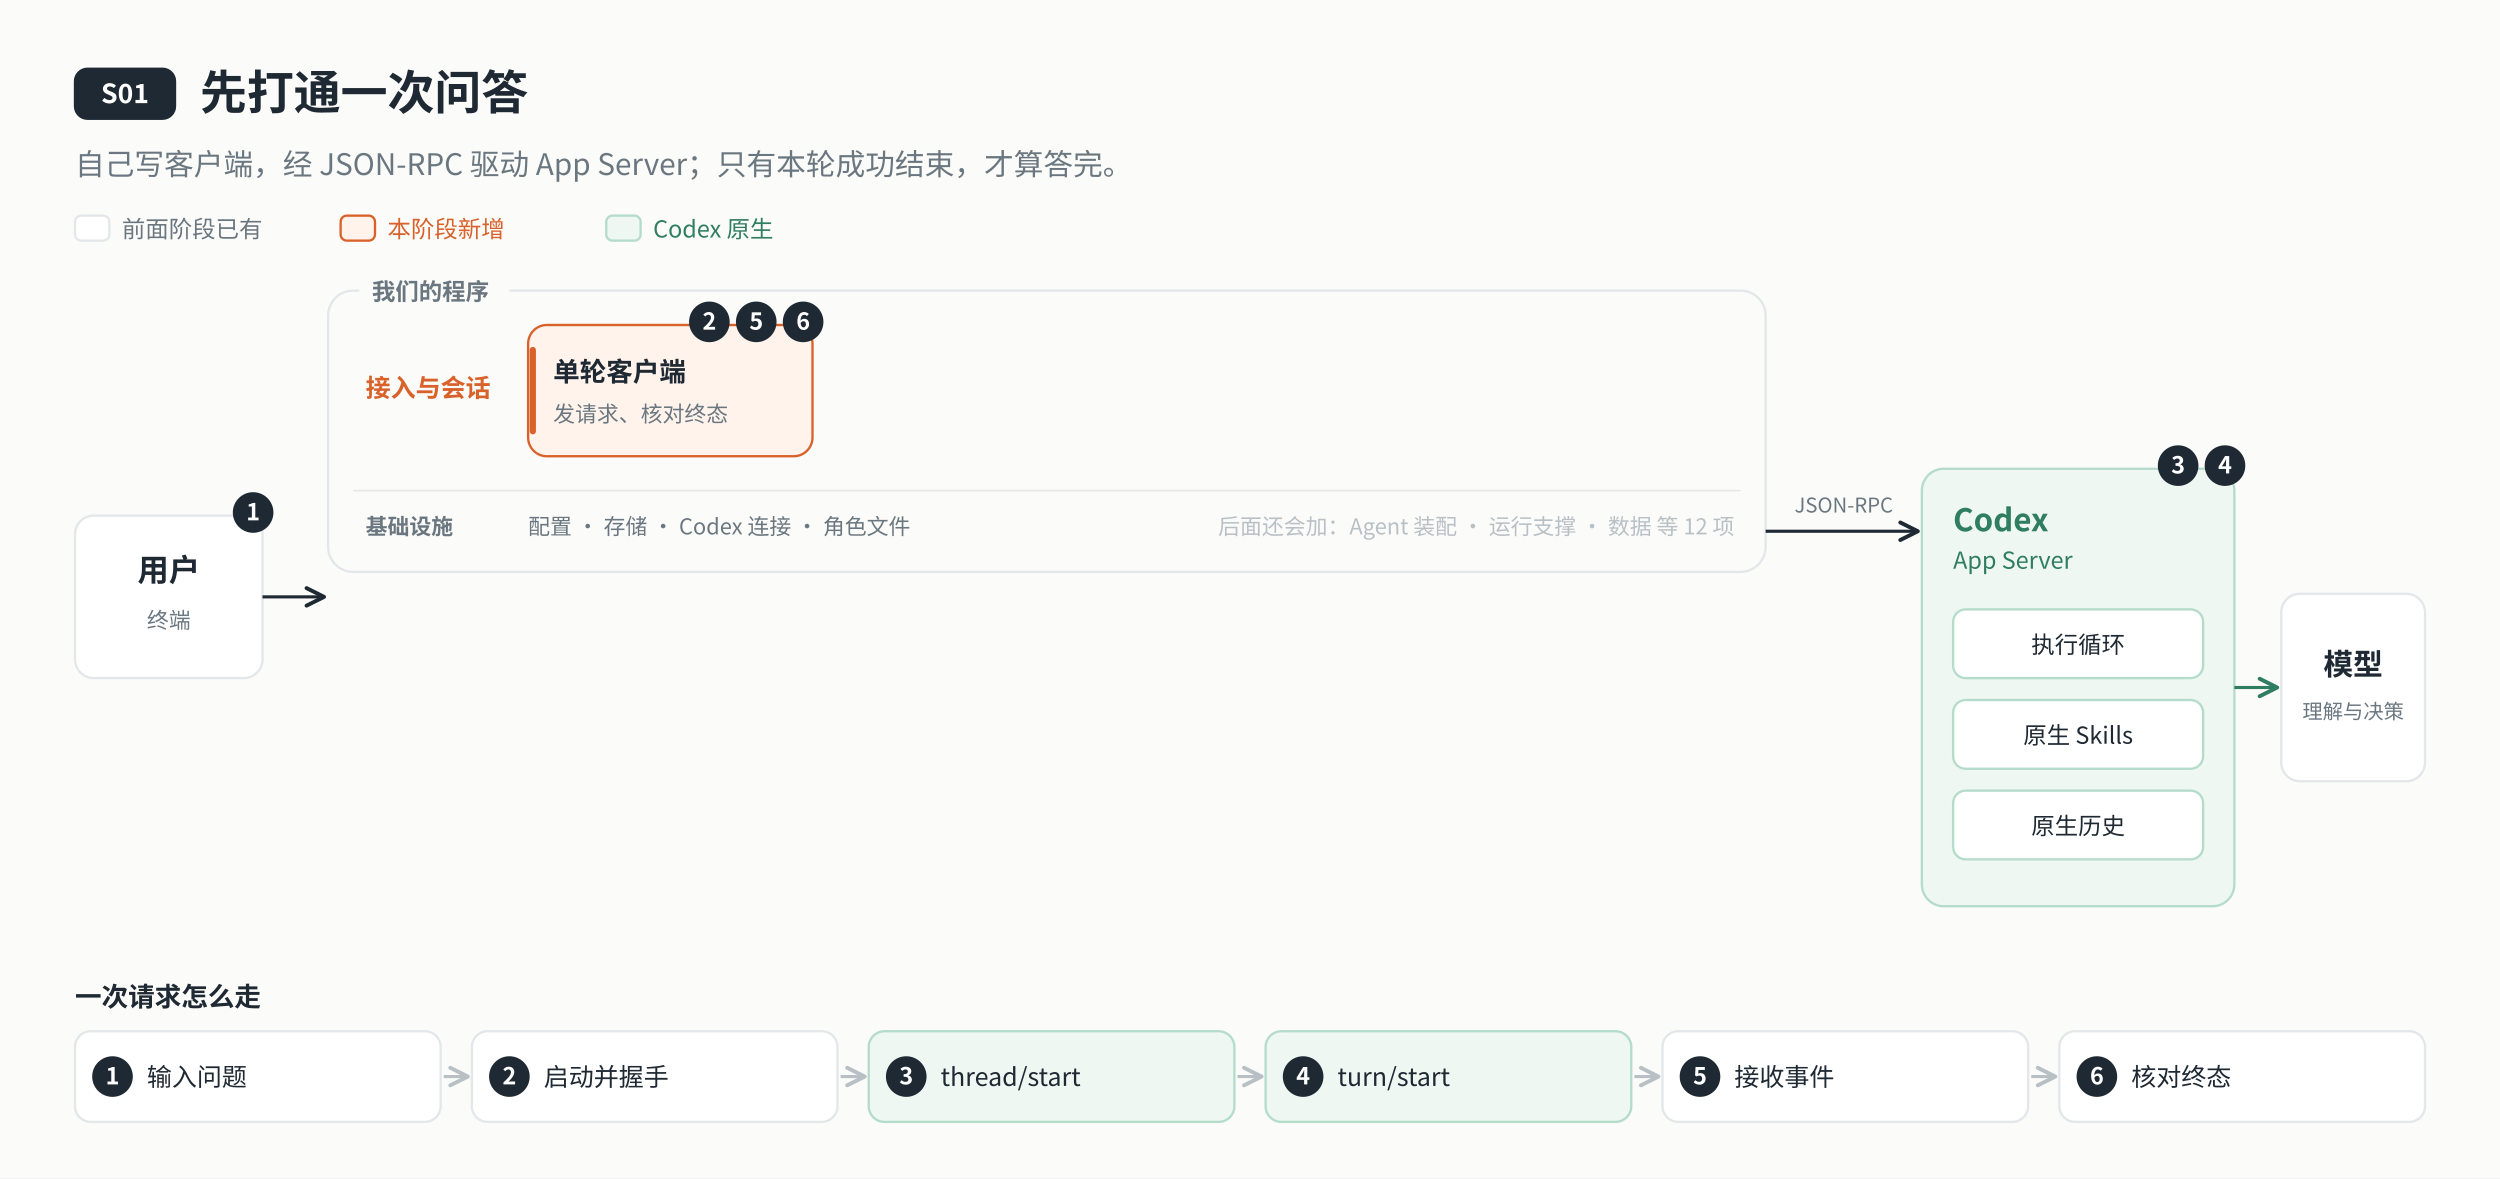
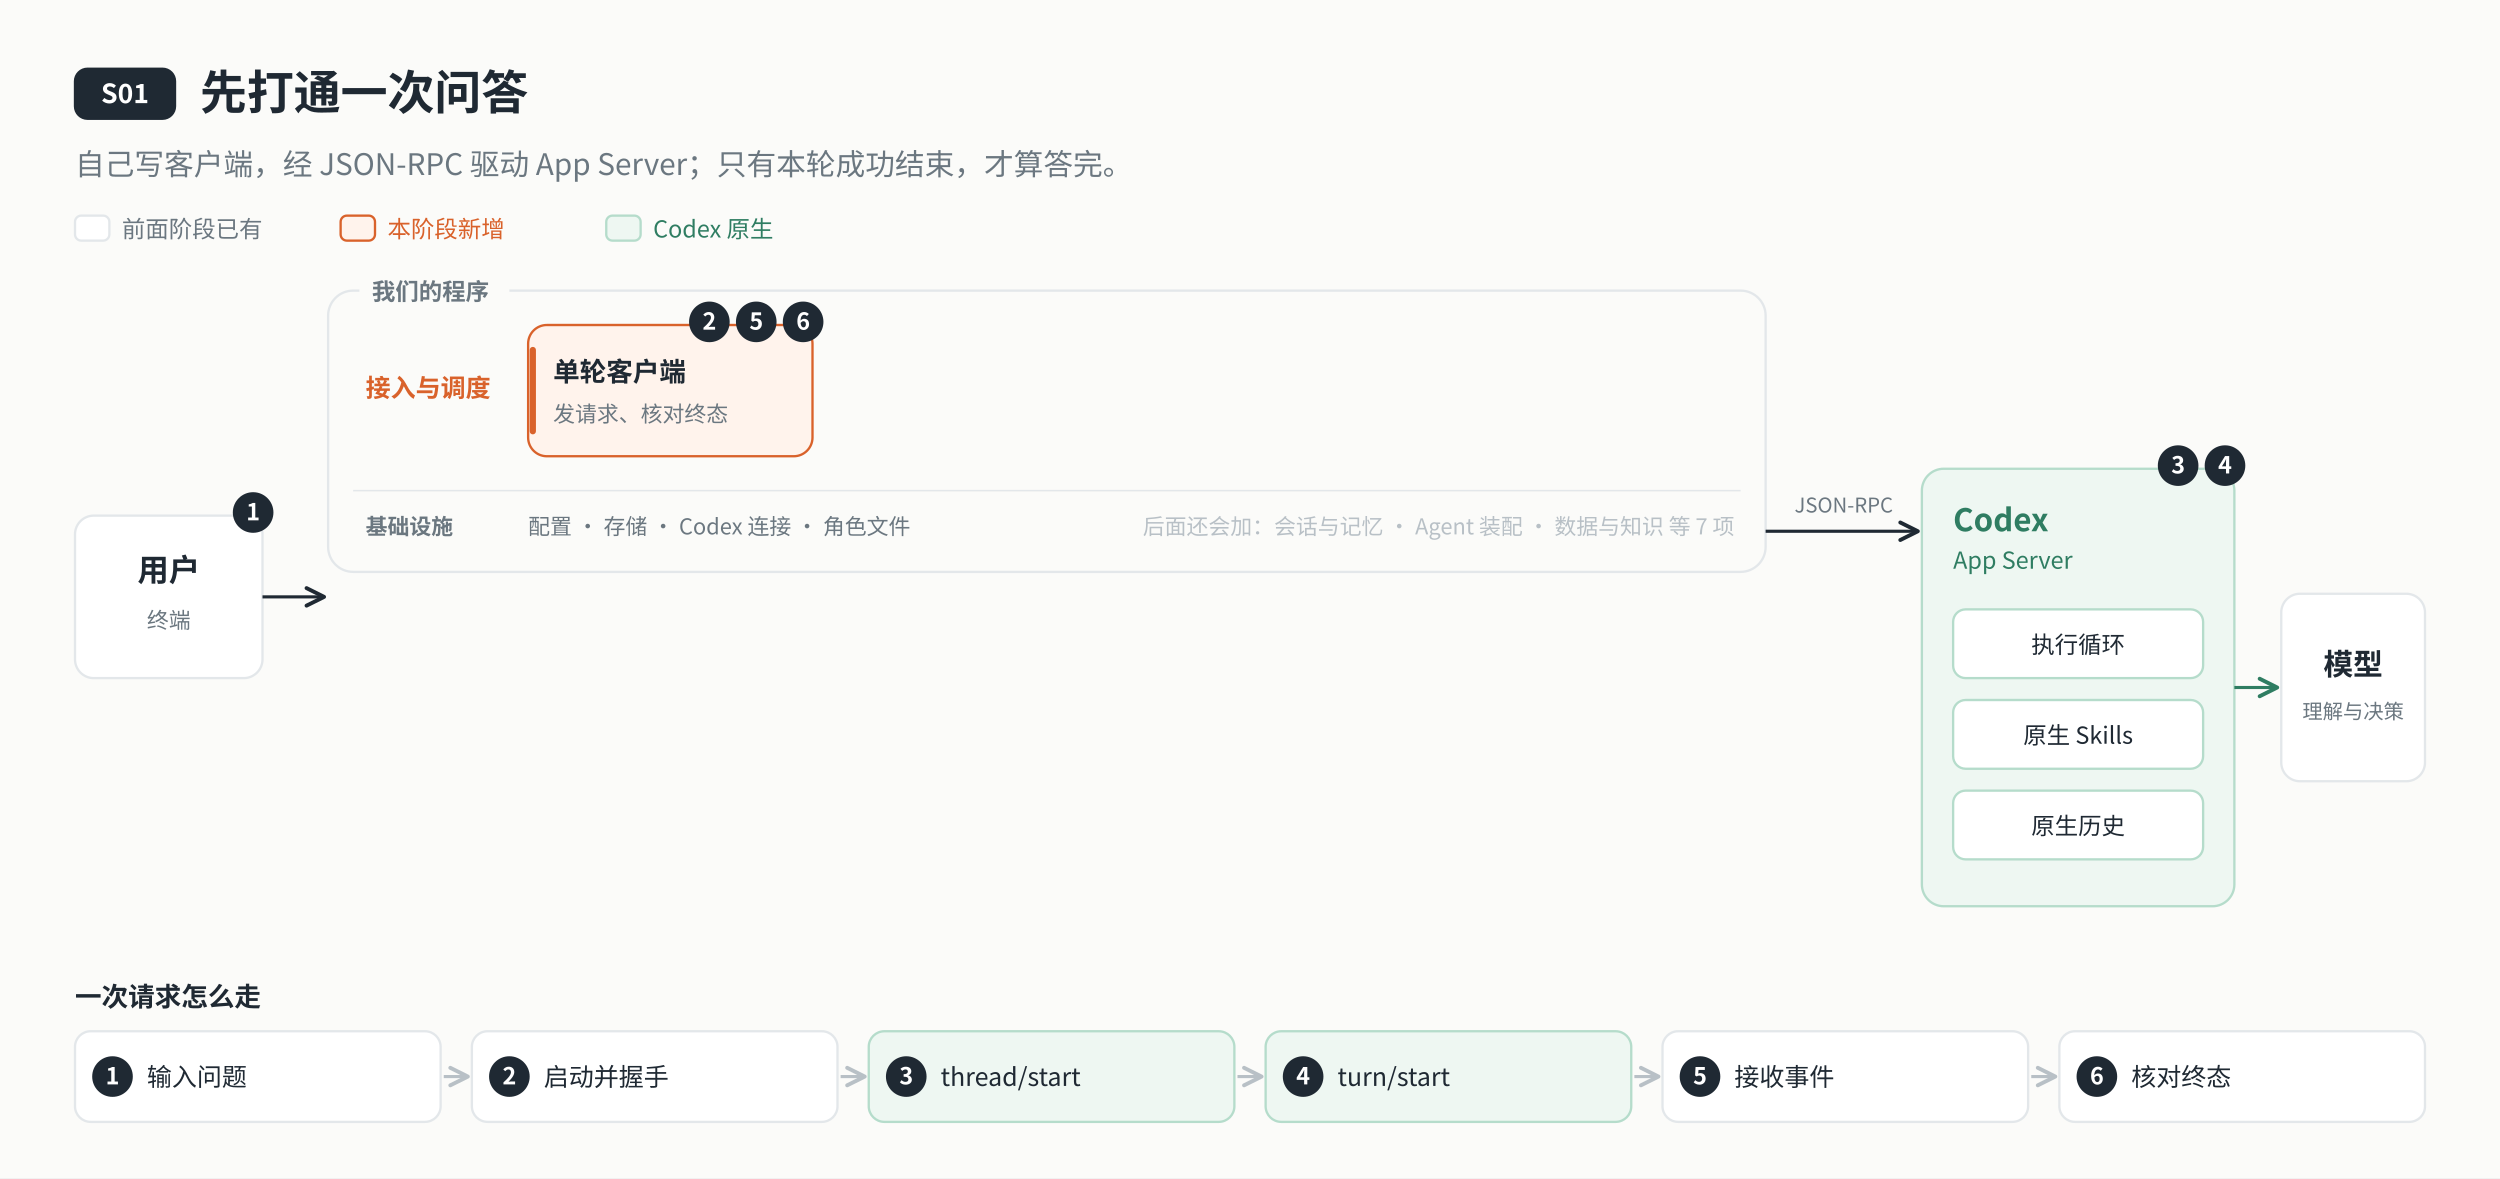
<svg xmlns="http://www.w3.org/2000/svg" width="1600" height="754" viewBox="0 0 1600 754" role="img" aria-labelledby="title desc">
  <defs>
    <marker id="mB8C0C6" viewBox="0 0 10 10" refX="8" refY="5" markerWidth="7" markerHeight="7" orient="auto-start-reverse">
      <path d="M1 1 L9 5 L1 9" fill="none" stroke="#B8C0C6" stroke-width="1.8" stroke-linecap="round" stroke-linejoin="round" />
    </marker>
    <marker id="m1F2933" viewBox="0 0 10 10" refX="8" refY="5" markerWidth="7" markerHeight="7" orient="auto-start-reverse">
      <path d="M1 1 L9 5 L1 9" fill="none" stroke="#1F2933" stroke-width="1.8" stroke-linecap="round" stroke-linejoin="round" />
    </marker>
    <marker id="m2F7D62" viewBox="0 0 10 10" refX="8" refY="5" markerWidth="7" markerHeight="7" orient="auto-start-reverse">
      <path d="M1 1 L9 5 L1 9" fill="none" stroke="#2F7D62" stroke-width="1.8" stroke-linecap="round" stroke-linejoin="round" />
    </marker>
  </defs>
  <g font-family="PingFang SC, Microsoft YaHei, Noto Sans CJK SC, sans-serif">
    <rect x="0" y="0" width="1600" height="754" fill="#FBFBF9" />
    <rect x="48" y="44" width="64" height="32" rx="8" fill="#1F2933" stroke="#1F2933" stroke-width="1.5" />
    <text x="80" y="66" font-size="17" fill="#fff" font-weight="700" text-anchor="middle">S01</text>
    <text x="128" y="70" font-size="30" fill="#1F2933" font-weight="700" text-anchor="start">先打通一次问答</text>
    <text x="48" y="112" font-size="19" fill="#6B7780" font-weight="400" text-anchor="start">自己写客户端，经 JSON-RPC 驱动 App Server；只有本轮成功结束，才算答完。</text>
    <rect x="48" y="138" width="22" height="16" rx="4" fill="#FFFFFF" stroke="#E3E7EA" stroke-width="1.5" />
    <text x="78" y="152" font-size="15" fill="#6B7780" font-weight="400" text-anchor="start">前面阶段已有</text>
    <rect x="218" y="138" width="22" height="16" rx="4" fill="#FFF3EC" stroke="#D9622B" stroke-width="1.5" />
    <text x="248" y="152" font-size="15" fill="#D9622B" font-weight="400" text-anchor="start">本阶段新增</text>
    <rect x="388" y="138" width="22" height="16" rx="4" fill="#EEF7F2" stroke="#B5DCCB" stroke-width="1.5" />
    <text x="418" y="152" font-size="15" fill="#2F7D62" font-weight="400" text-anchor="start">Codex 原生</text>
    <rect x="48" y="330" width="120" height="104" rx="12" fill="#FFFFFF" stroke="#E3E7EA" stroke-width="1.5" />
    <text x="108" y="372" font-size="20" fill="#1F2933" font-weight="600" text-anchor="middle">用户</text>
    <text x="108" y="402" font-size="14" fill="#6B7780" font-weight="400" text-anchor="middle">终端</text>
    <rect x="210" y="186" width="920" height="180" rx="16" fill="none" stroke="#E3E7EA" stroke-width="1.5" />
    <rect x="230" y="175" width="96" height="22" fill="#FBFBF9" />
    <text x="238" y="192" font-size="15" fill="#6B7780" font-weight="600" text-anchor="start">我们的程序</text>
-     <text x="234" y="254" font-size="16" fill="#D9622B" font-weight="600" text-anchor="start">接入与会话</text>
+     <text x="234" y="254" font-size="16" fill="#D9622B" font-weight="600" text-anchor="start">接入与调度</text>
    <rect x="338" y="208" width="182" height="84" rx="12" fill="#FFF3EC" stroke="#D9622B" stroke-width="1.5" />
    <rect x="339" y="222" width="4" height="56" rx="2" fill="#D9622B" />
    <text x="354" y="244" font-size="17" fill="#1F2933" font-weight="600" text-anchor="start">单轮客户端</text>
    <text x="354" y="270" font-size="14" fill="#6B7780" font-weight="400" text-anchor="start">发请求、核对终态</text>
    <line x1="226" y1="314" x2="1114" y2="314" stroke="#E3E7EA" stroke-width="1" />
    <text x="234" y="342" font-size="14" fill="#6B7780" font-weight="600" text-anchor="start">基础设施</text>
    <text x="338" y="342" font-size="14" fill="#6B7780" font-weight="400" text-anchor="start">配置 · 存储 · Codex 连接 · 角色文件</text>
-     <text x="1110" y="342" font-size="14" fill="#B8C0C6" font-weight="400" text-anchor="end">后面还会加：Agent 装配 · 运行支撑 · 数据 等 12 项</text>
+     <text x="1110" y="342" font-size="14" fill="#B8C0C6" font-weight="400" text-anchor="end">后面还会加：会话与记忆 · Agent 装配 · 数据与知识 等 7 项</text>
    <rect x="1230" y="300" width="200" height="280" rx="14" fill="#EEF7F2" stroke="#B5DCCB" stroke-width="1.5" />
    <text x="1250" y="340" font-size="20" fill="#2F7D62" font-weight="700" text-anchor="start">Codex</text>
    <text x="1250" y="364" font-size="15" fill="#2F7D62" font-weight="400" text-anchor="start">App Server</text>
    <rect x="1250" y="390" width="160" height="44" rx="8" fill="#FFFFFF" stroke="#B5DCCB" stroke-width="1.5" />
    <text x="1330" y="418" font-size="15" fill="#1F2933" font-weight="500" text-anchor="middle">执行循环</text>
    <rect x="1250" y="448" width="160" height="44" rx="8" fill="#FFFFFF" stroke="#B5DCCB" stroke-width="1.5" />
    <text x="1330" y="476" font-size="15" fill="#1F2933" font-weight="500" text-anchor="middle">原生 Skills</text>
    <rect x="1250" y="506" width="160" height="44" rx="8" fill="#FFFFFF" stroke="#B5DCCB" stroke-width="1.5" />
    <text x="1330" y="534" font-size="15" fill="#1F2933" font-weight="500" text-anchor="middle">原生历史</text>
    <rect x="1460" y="380" width="92" height="120" rx="12" fill="#FFFFFF" stroke="#E3E7EA" stroke-width="1.5" />
    <text x="1506" y="432" font-size="19" fill="#1F2933" font-weight="600" text-anchor="middle">模型</text>
    <text x="1506" y="460" font-size="13" fill="#6B7780" font-weight="400" text-anchor="middle">理解与决策</text>
    <path d="M168,382 L206,382" fill="none" stroke="#1F2933" stroke-width="2" marker-end="url(#m1F2933)" />
    <path d="M1130,340 L1226,340" fill="none" stroke="#1F2933" stroke-width="2" marker-end="url(#m1F2933)" />
    <text x="1180" y="328" font-size="13" fill="#6B7780" font-weight="500" text-anchor="middle">JSON-RPC</text>
    <path d="M1430,440 L1456,440" fill="none" stroke="#2F7D62" stroke-width="2" marker-end="url(#m2F7D62)" />
    <circle cx="162" cy="328" r="13" fill="#1F2933" />
    <text x="162" y="333" font-size="15" fill="#fff" font-weight="700" text-anchor="middle">1</text>
    <circle cx="454" cy="206" r="13" fill="#1F2933" />
    <text x="454" y="211" font-size="15" fill="#fff" font-weight="700" text-anchor="middle">2</text>
    <circle cx="484" cy="206" r="13" fill="#1F2933" />
    <text x="484" y="211" font-size="15" fill="#fff" font-weight="700" text-anchor="middle">5</text>
    <circle cx="514" cy="206" r="13" fill="#1F2933" />
    <text x="514" y="211" font-size="15" fill="#fff" font-weight="700" text-anchor="middle">6</text>
    <circle cx="1394" cy="298" r="13" fill="#1F2933" />
    <text x="1394" y="303" font-size="15" fill="#fff" font-weight="700" text-anchor="middle">3</text>
    <circle cx="1424" cy="298" r="13" fill="#1F2933" />
    <text x="1424" y="303" font-size="15" fill="#fff" font-weight="700" text-anchor="middle">4</text>
    <text x="48" y="644" font-size="17" fill="#1F2933" font-weight="700" text-anchor="start">一次请求怎么走</text>
    <rect x="48" y="660" width="234" height="58" rx="10" fill="#FFFFFF" stroke="#E3E7EA" stroke-width="1.5" />
    <circle cx="72" cy="689" r="13" fill="#1F2933" />
    <text x="72" y="694" font-size="15" fill="#fff" font-weight="700" text-anchor="middle">1</text>
    <text x="94" y="695" font-size="16" fill="#1F2933" font-weight="500" text-anchor="start">输入问题</text>
    <path d="M284,689 L298,689" fill="none" stroke="#B8C0C6" stroke-width="2" marker-end="url(#mB8C0C6)" />
    <rect x="302" y="660" width="234" height="58" rx="10" fill="#FFFFFF" stroke="#E3E7EA" stroke-width="1.5" />
    <circle cx="326" cy="689" r="13" fill="#1F2933" />
    <text x="326" y="694" font-size="15" fill="#fff" font-weight="700" text-anchor="middle">2</text>
    <text x="348" y="695" font-size="16" fill="#1F2933" font-weight="500" text-anchor="start">启动并握手</text>
    <path d="M538,689 L552,689" fill="none" stroke="#B8C0C6" stroke-width="2" marker-end="url(#mB8C0C6)" />
    <rect x="556" y="660" width="234" height="58" rx="10" fill="#EEF7F2" stroke="#B5DCCB" stroke-width="1.5" />
    <circle cx="580" cy="689" r="13" fill="#1F2933" />
    <text x="580" y="694" font-size="15" fill="#fff" font-weight="700" text-anchor="middle">3</text>
    <text x="602" y="695" font-size="16" fill="#1F2933" font-weight="500" text-anchor="start">thread/start</text>
    <path d="M792,689 L806,689" fill="none" stroke="#B8C0C6" stroke-width="2" marker-end="url(#mB8C0C6)" />
    <rect x="810" y="660" width="234" height="58" rx="10" fill="#EEF7F2" stroke="#B5DCCB" stroke-width="1.5" />
    <circle cx="834" cy="689" r="13" fill="#1F2933" />
    <text x="834" y="694" font-size="15" fill="#fff" font-weight="700" text-anchor="middle">4</text>
    <text x="856" y="695" font-size="16" fill="#1F2933" font-weight="500" text-anchor="start">turn/start</text>
    <path d="M1046,689 L1060,689" fill="none" stroke="#B8C0C6" stroke-width="2" marker-end="url(#mB8C0C6)" />
    <rect x="1064" y="660" width="234" height="58" rx="10" fill="#FFFFFF" stroke="#E3E7EA" stroke-width="1.5" />
    <circle cx="1088" cy="689" r="13" fill="#1F2933" />
    <text x="1088" y="694" font-size="15" fill="#fff" font-weight="700" text-anchor="middle">5</text>
    <text x="1110" y="695" font-size="16" fill="#1F2933" font-weight="500" text-anchor="start">接收事件</text>
    <path d="M1300,689 L1314,689" fill="none" stroke="#B8C0C6" stroke-width="2" marker-end="url(#mB8C0C6)" />
    <rect x="1318" y="660" width="234" height="58" rx="10" fill="#FFFFFF" stroke="#E3E7EA" stroke-width="1.5" />
    <circle cx="1342" cy="689" r="13" fill="#1F2933" />
    <text x="1342" y="694" font-size="15" fill="#fff" font-weight="700" text-anchor="middle">6</text>
    <text x="1364" y="695" font-size="16" fill="#1F2933" font-weight="500" text-anchor="start">核对终态</text>
  </g>
</svg>
